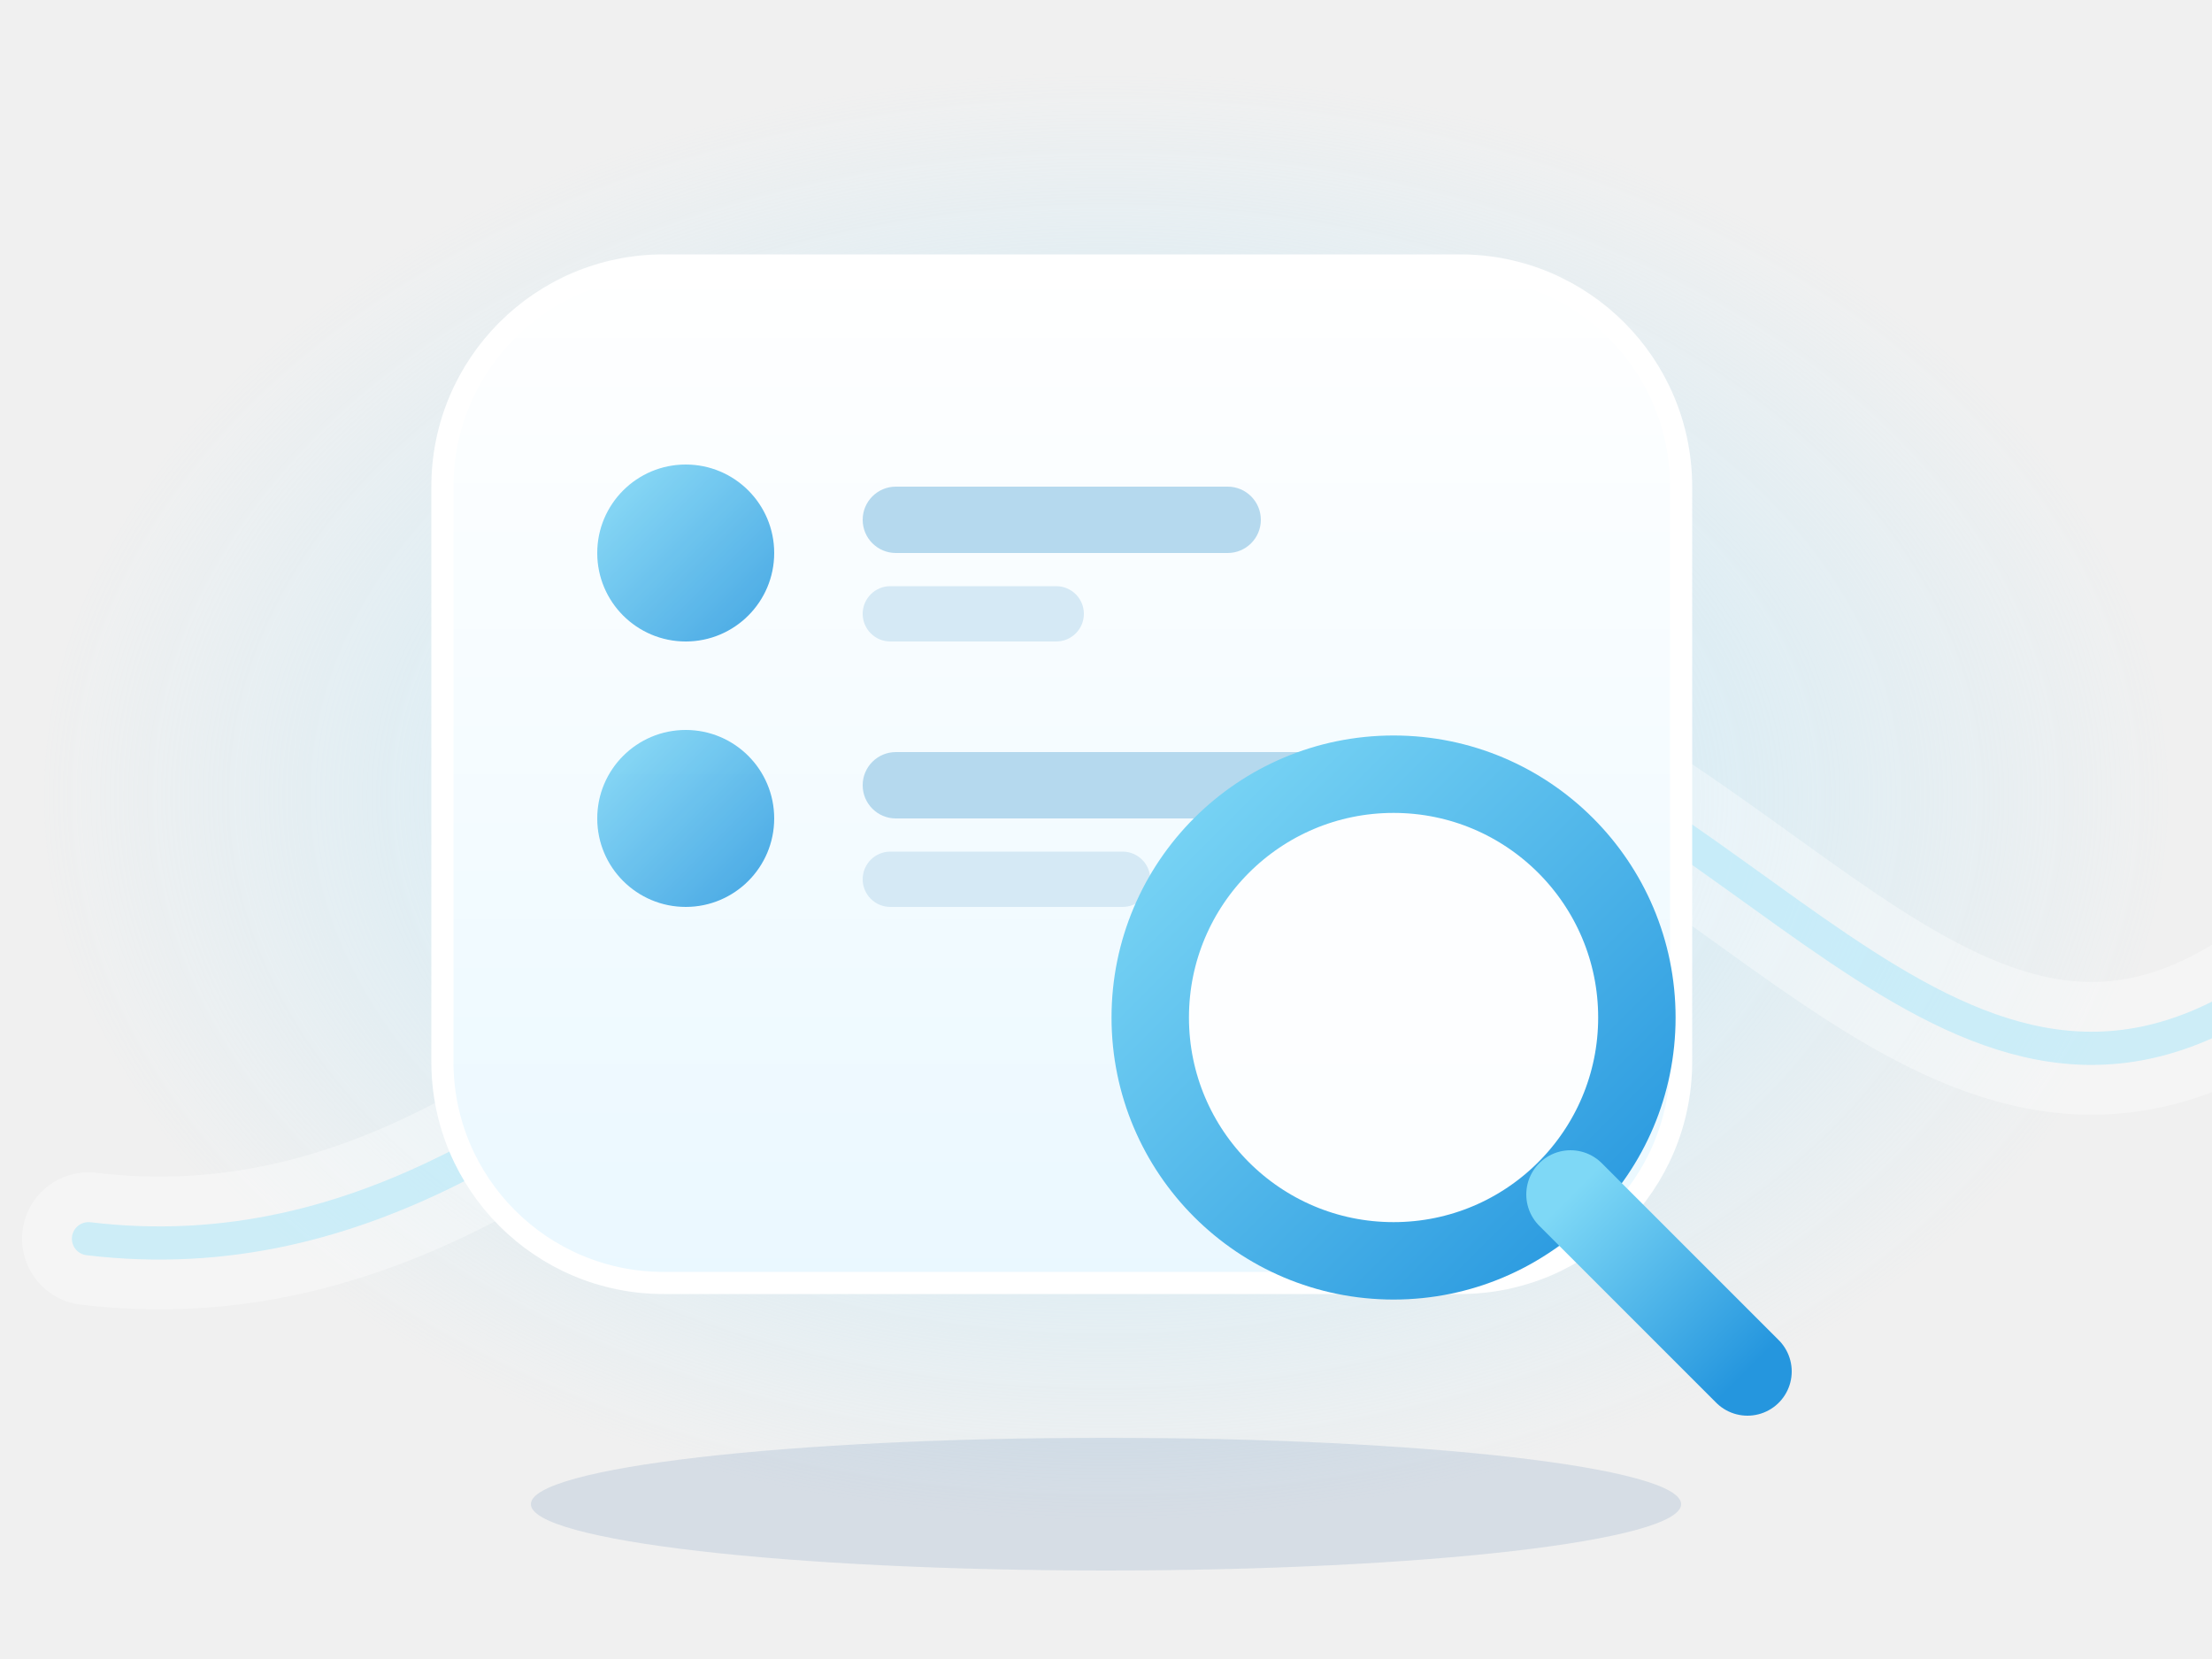
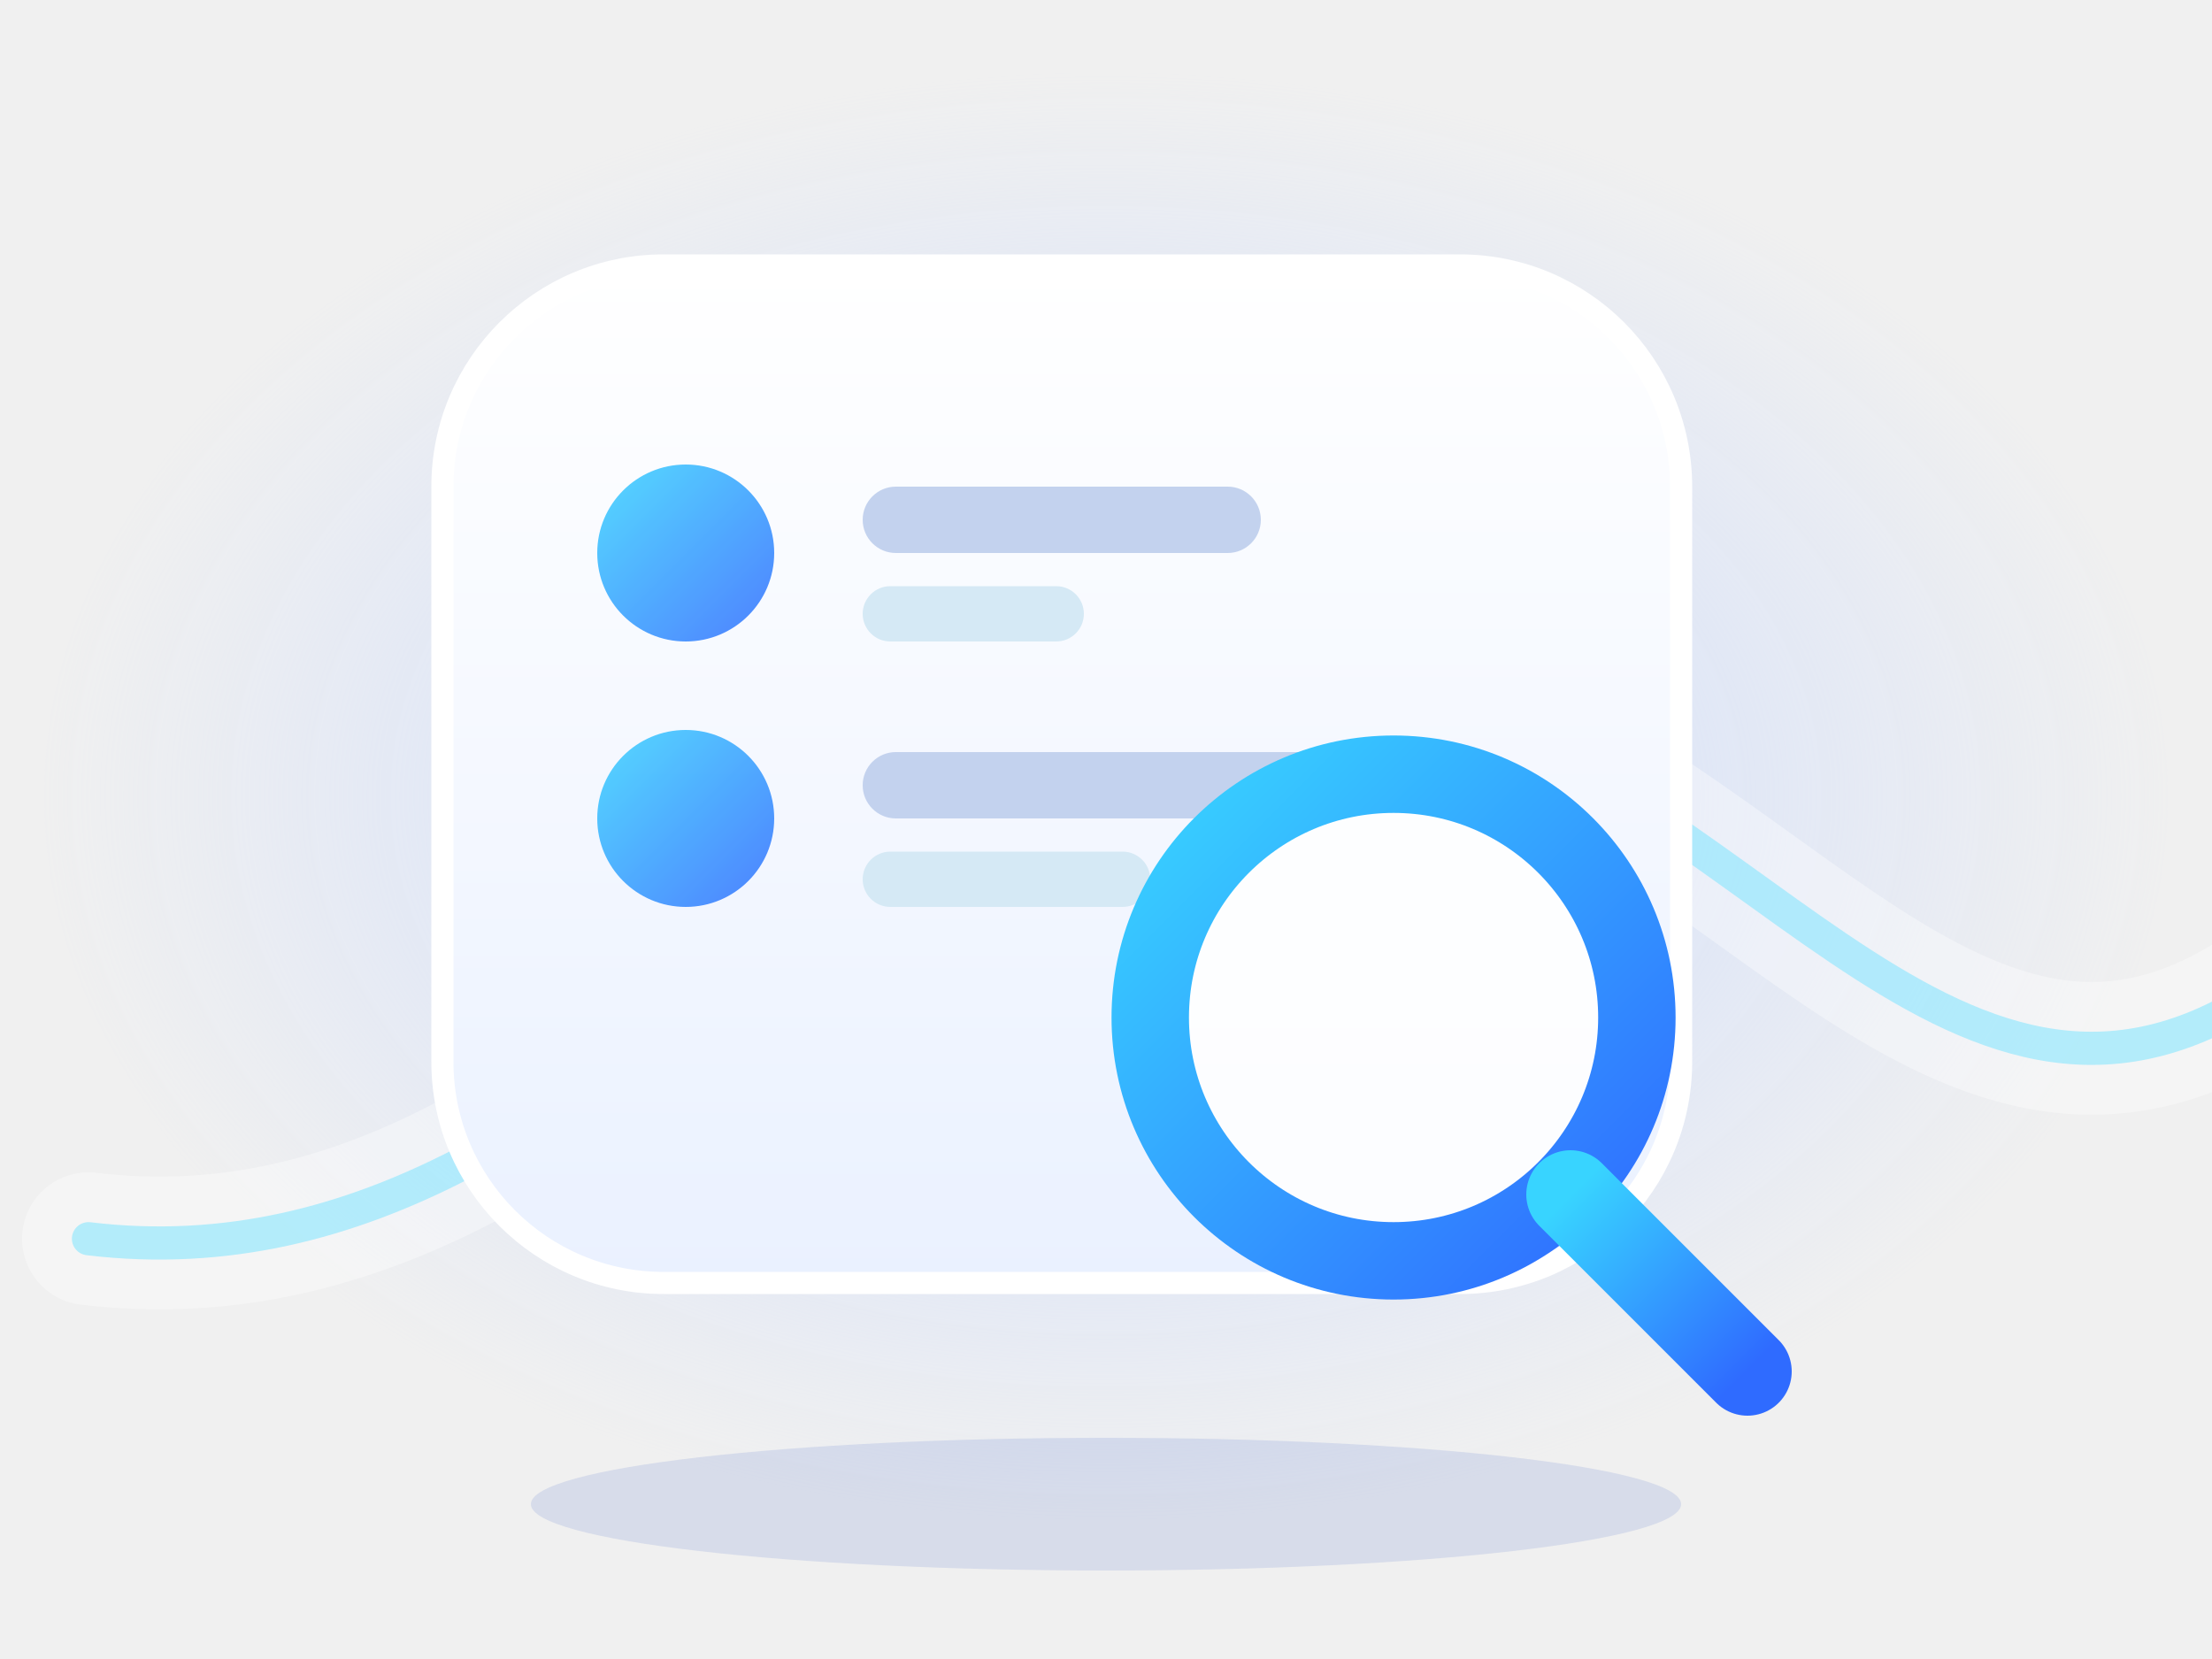
<svg xmlns="http://www.w3.org/2000/svg" viewBox="0 0 200 150" fill="none">
  <defs>
    <linearGradient id="a" x1="0" y1="0" x2="1" y2="1">
-       <stop stop-color="#7ED8F6" />
-       <stop offset="1" stop-color="#2596DE" />
+       <stop stop-color="#38D4FF" />
+       <stop offset="1" stop-color="#2F6BFF" />
    </linearGradient>
    <linearGradient id="b" x1="0" y1="0" x2="1" y2="1">
-       <stop stop-color="#2F6FB5" />
-       <stop offset="1" stop-color="#102C4C" />
+       <stop stop-color="#3A66C8" />
+       <stop offset="1" stop-color="#0B1B3A" />
    </linearGradient>
    <linearGradient id="g" x1="0" y1="0" x2="0" y2="1">
      <stop stop-color="#fff" />
-       <stop offset="1" stop-color="#EAF8FF" />
+       <stop offset="1" stop-color="#EAF1FF" />
    </linearGradient>
    <radialGradient id="h" cx="50%" cy="50%" r="50%">
-       <stop stop-color="#BFE9FB" stop-opacity=".9" />
-       <stop offset="1" stop-color="#BFE9FB" stop-opacity="0" />
+       <stop stop-color="#C9DAFF" stop-opacity=".9" />
+       <stop offset="1" stop-color="#C9DAFF" stop-opacity="0" />
    </radialGradient>
  </defs>
  <ellipse cx="100" cy="72" rx="96" ry="66" fill="url(#h)" />
-   <path d="M8 112C58 118 84 52 124 62c34 8 52 46 80 28" stroke="#7ED8F6" stroke-opacity=".55" stroke-width="3" stroke-linecap="round" />
+   <path d="M8 112C58 118 84 52 124 62c34 8 52 46 80 28" stroke="#38D4FF" stroke-opacity=".55" stroke-width="3" stroke-linecap="round" />
  <path d="M8 112C58 118 84 52 124 62c34 8 52 46 80 28" stroke="#fff" stroke-opacity=".7" stroke-width="12" stroke-linecap="round" opacity=".5" />
-   <ellipse cx="100" cy="136" rx="52" ry="6" fill="#134F91" opacity=".12" />
+   <ellipse cx="100" cy="136" rx="52" ry="6" fill="#1B44BB" opacity=".12" />
  <rect x="40" y="24" width="112" height="92" rx="20" fill="url(#g)" stroke="#fff" stroke-width="2" />
  <circle cx="62" cy="50" r="8" fill="url(#a)" opacity=".85" />
-   <rect x="78" y="44" width="36" height="6" rx="3" fill="#B5D9EE" />
+   <rect x="78" y="44" width="36" height="6" rx="3" fill="#C3D2EE" />
  <rect x="78" y="53" width="20" height="5" rx="2.5" fill="#D5E9F5" />
  <circle cx="62" cy="74" r="8" fill="url(#a)" opacity=".85" />
-   <rect x="78" y="68" width="44" height="6" rx="3" fill="#B5D9EE" />
+   <rect x="78" y="68" width="44" height="6" rx="3" fill="#C3D2EE" />
  <rect x="78" y="77" width="26" height="5" rx="2.5" fill="#D5E9F5" />
  <circle cx="126" cy="92" r="22" fill="#fff" fill-opacity=".85" stroke="url(#a)" stroke-width="7" />
  <path d="M142 108l16 16" stroke="url(#a)" stroke-width="8" stroke-linecap="round" />
</svg>
